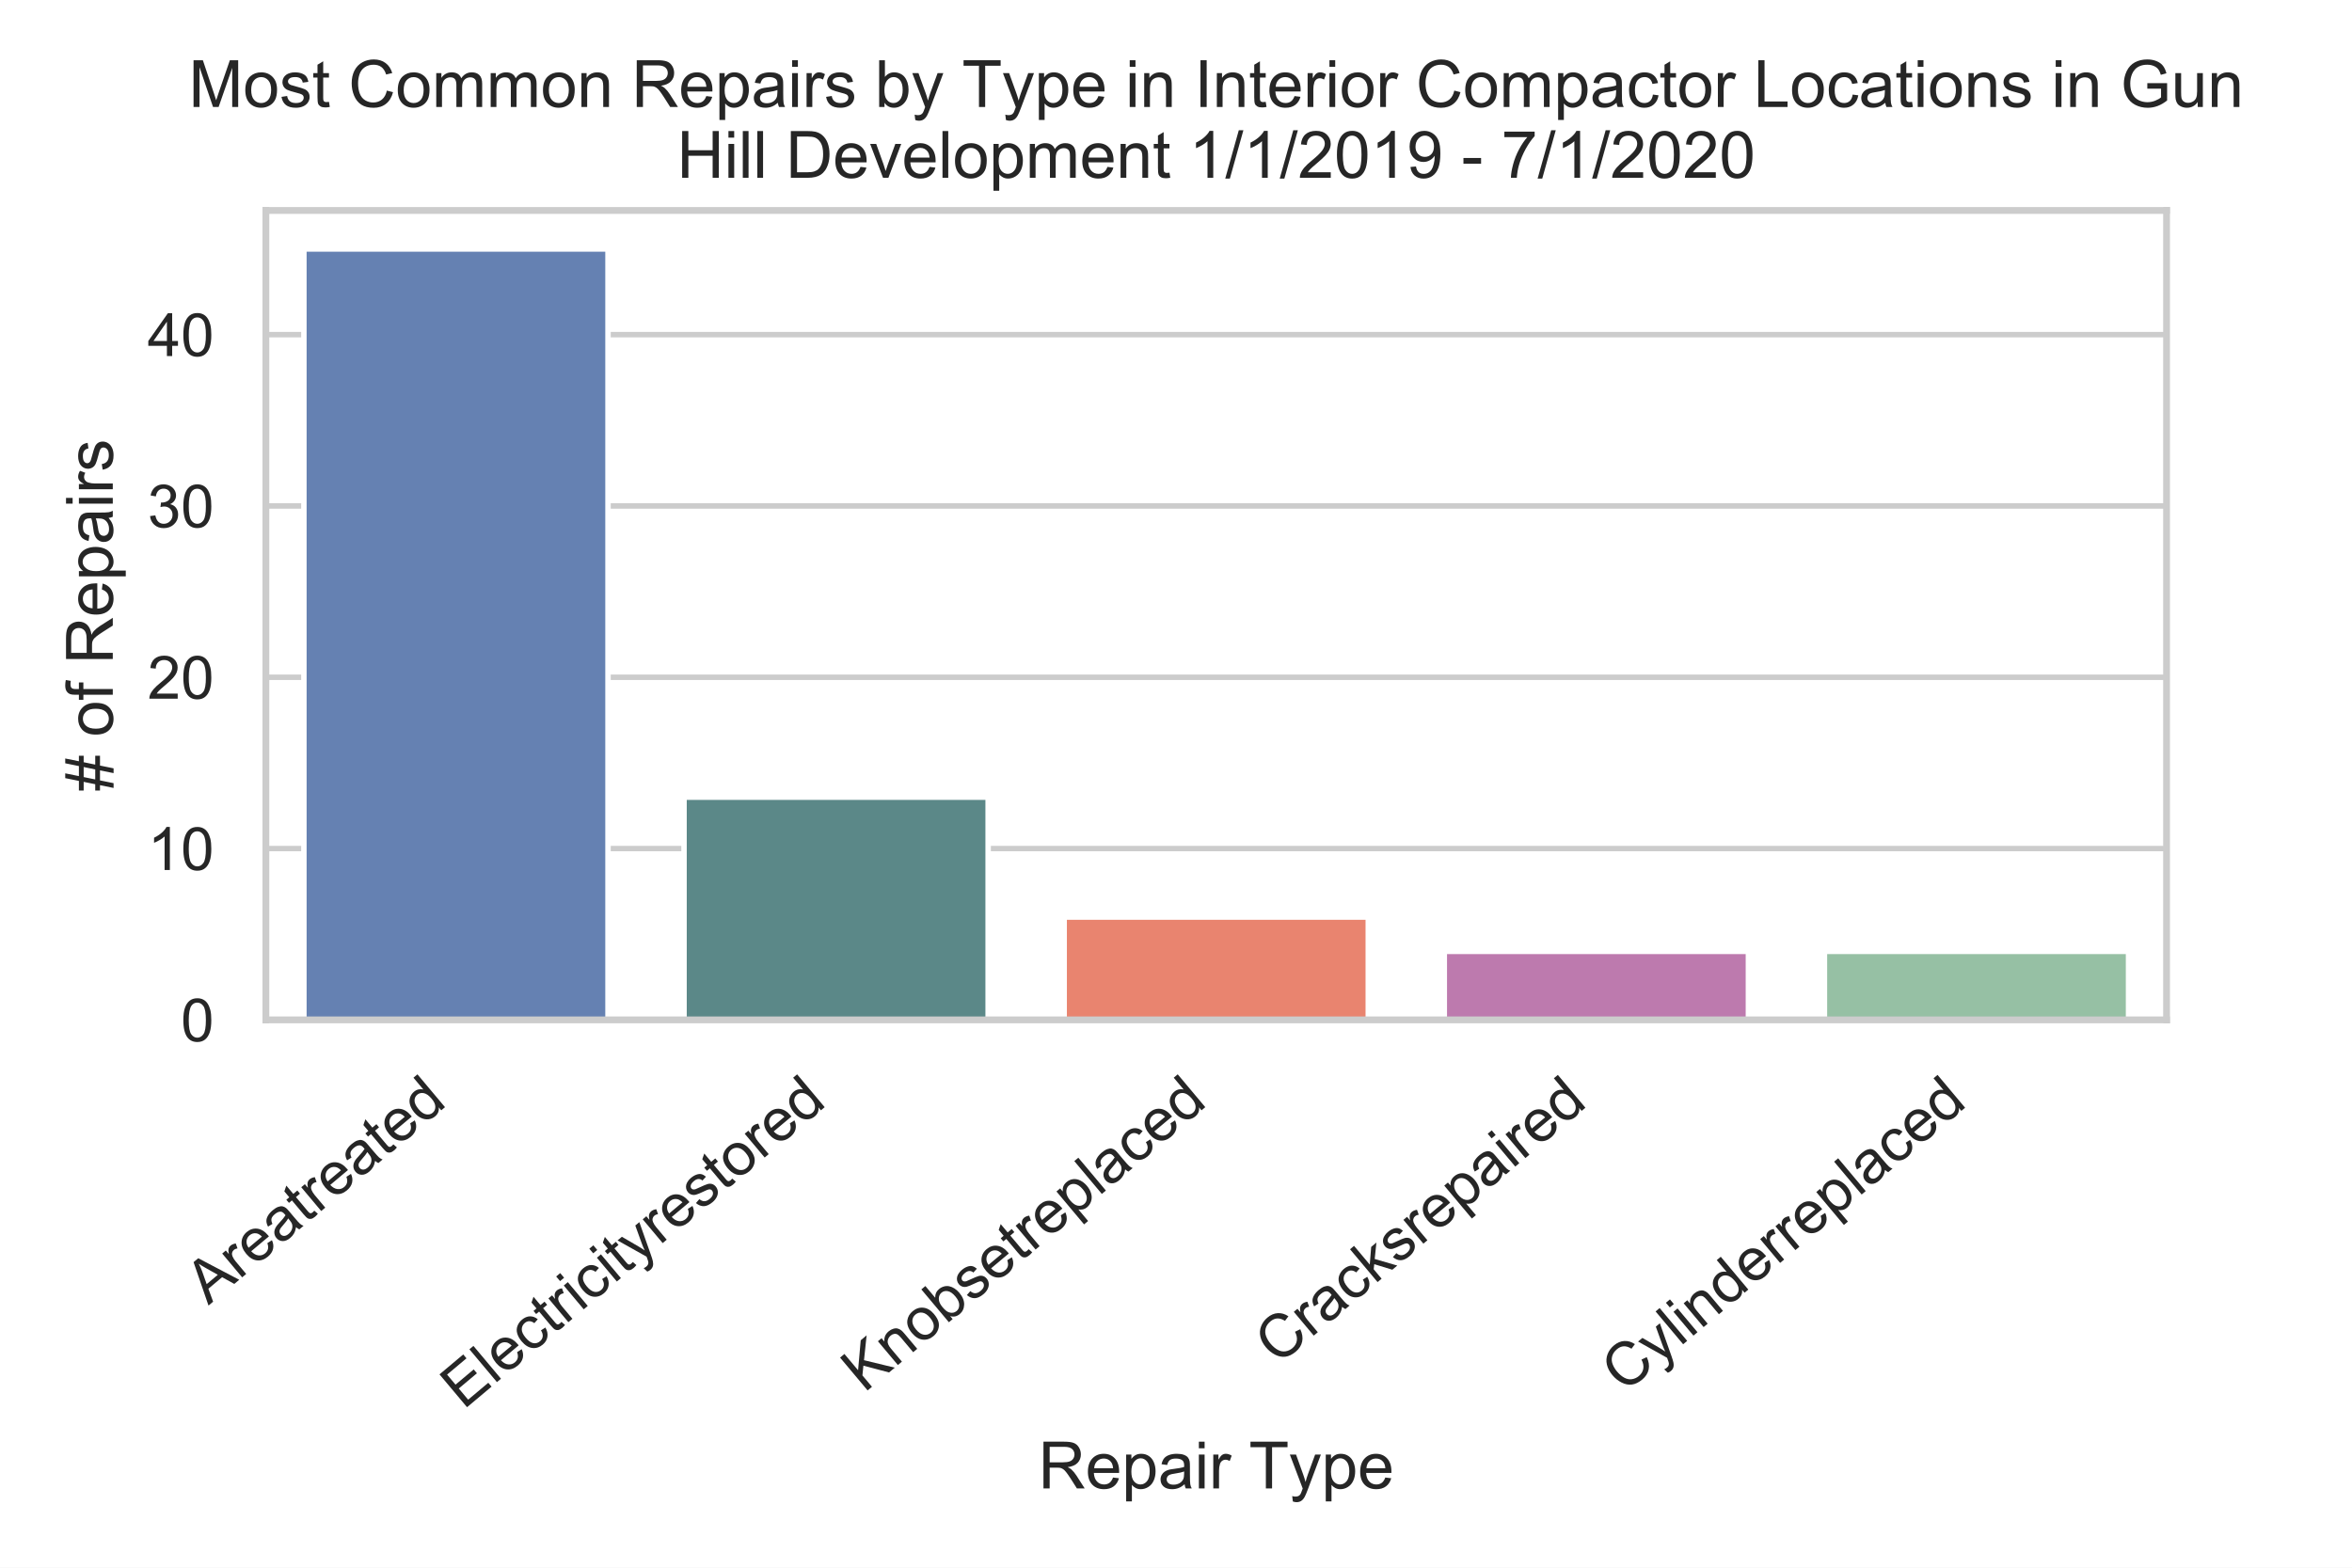
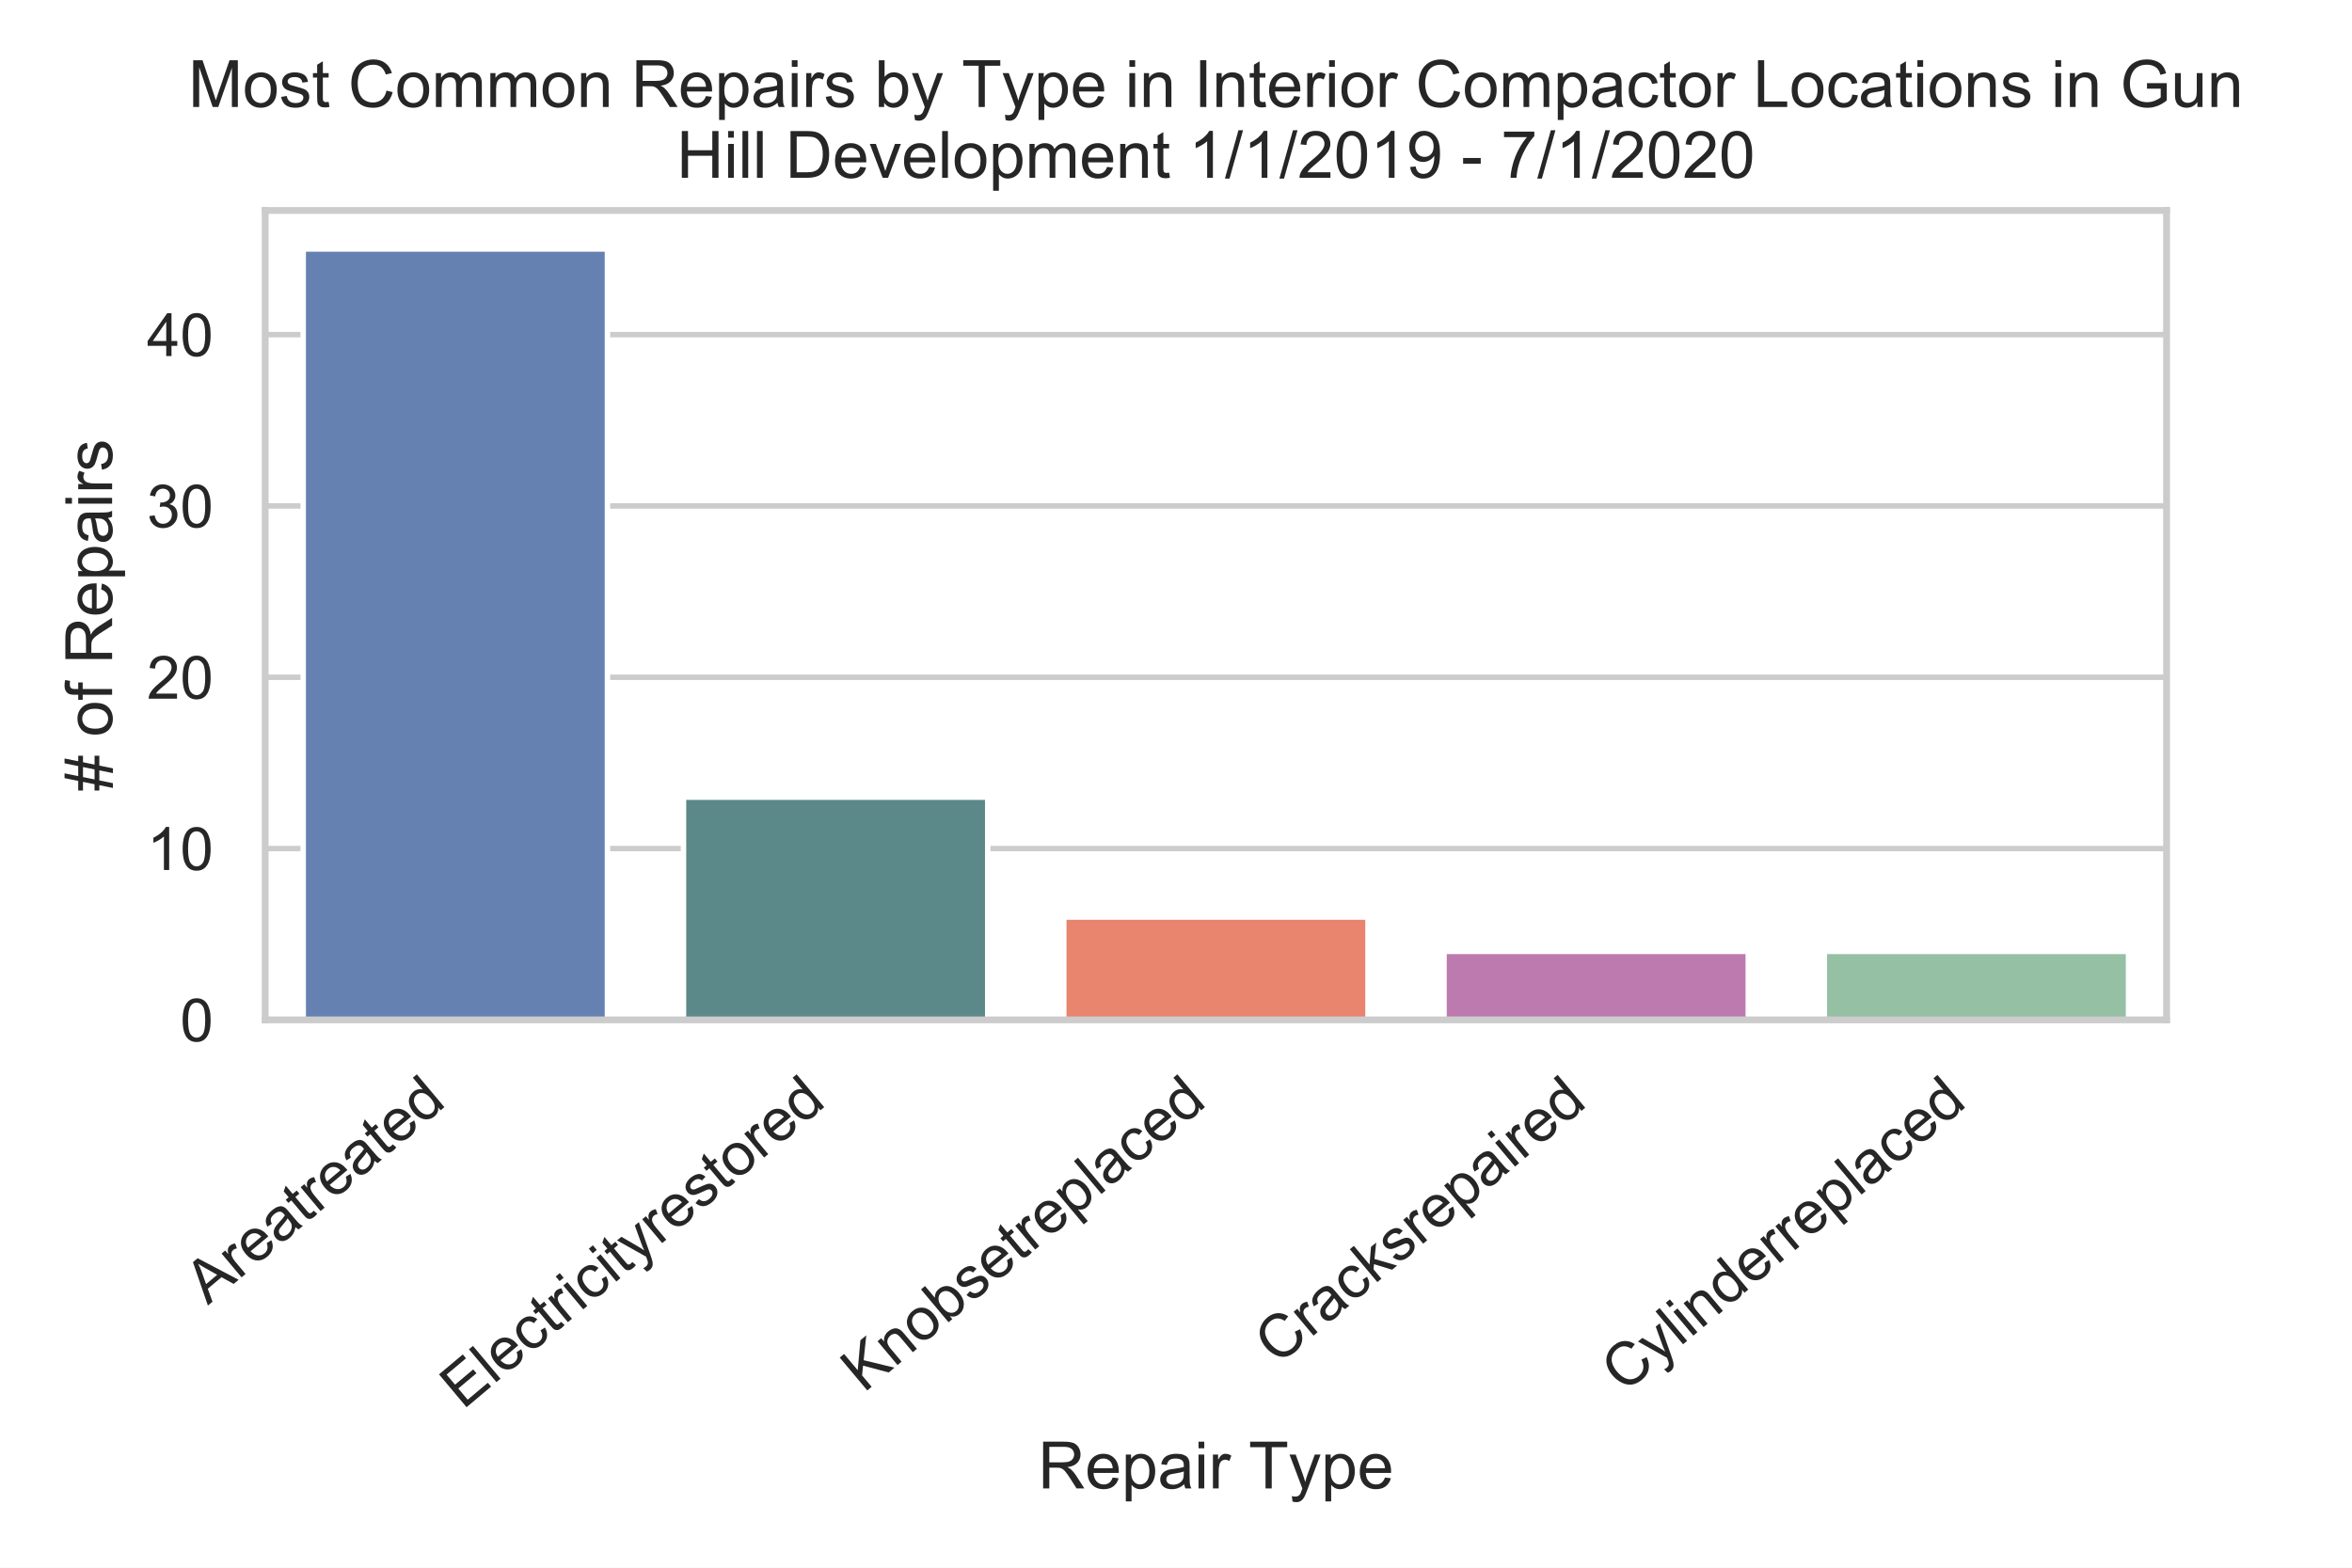
<svg xmlns="http://www.w3.org/2000/svg" xmlns:xlink="http://www.w3.org/1999/xlink" height="288pt" version="1.1" viewBox="0 0 432 288" width="432pt">
  <defs>
    <style type="text/css">
*{stroke-linecap:butt;stroke-linejoin:round;}
  </style>
  </defs>
  <g id="figure_1">
    <g id="patch_1">
      <path d="M 0 288  L 432 288  L 432 0  L 0 0  z " style="fill:#ffffff;" />
    </g>
    <g id="axes_1">
      <g id="patch_2">
-         <path d="M 48.835 187.359  L 397.94 187.359  L 397.94 38.663  L 48.835 38.663  z " style="fill:#ffffff;" />
+         <path d="M 48.71 187.359  L 397.94 187.359  L 397.94 38.663  L 48.71 38.663  z " style="fill:#ffffff;" />
      </g>
      <g id="matplotlib.axis_1">
        <g id="xtick_1">
          <g id="text_1">
            <defs>
              <path d="M -0.141 0  L 27.344 71.578  L 37.547 71.578  L 66.844 0  L 56.062 0  L 47.703 21.688  L 17.781 21.688  L 9.906 0  z M 20.516 29.391  L 44.781 29.391  L 37.312 49.219  Q 33.891 58.25 32.234 64.062  Q 30.859 57.172 28.375 50.391  z " id="ArialMT-65" />
              <path d="M 6.5 0  L 6.5 51.859  L 14.406 51.859  L 14.406 44  Q 17.438 49.516 20 51.266  Q 22.562 53.031 25.641 53.031  Q 30.078 53.031 34.672 50.203  L 31.641 42.047  Q 28.422 43.953 25.203 43.953  Q 22.312 43.953 20.016 42.219  Q 17.719 40.484 16.75 37.406  Q 15.281 32.719 15.281 27.156  L 15.281 0  z " id="ArialMT-114" />
              <path d="M 42.094 16.703  L 51.172 15.578  Q 49.031 7.625 43.219 3.219  Q 37.406 -1.172 28.375 -1.172  Q 17 -1.172 10.328 5.828  Q 3.656 12.844 3.656 25.484  Q 3.656 38.578 10.391 45.797  Q 17.141 53.031 27.875 53.031  Q 38.281 53.031 44.875 45.953  Q 51.469 38.875 51.469 26.031  Q 51.469 25.25 51.422 23.688  L 12.75 23.688  Q 13.234 15.141 17.578 10.594  Q 21.922 6.062 28.422 6.062  Q 33.25 6.062 36.672 8.594  Q 40.094 11.141 42.094 16.703  z M 13.234 30.906  L 42.188 30.906  Q 41.609 37.453 38.875 40.719  Q 34.672 45.797 27.984 45.797  Q 21.922 45.797 17.797 41.75  Q 13.672 37.703 13.234 30.906  z " id="ArialMT-101" />
              <path d="M 40.438 6.391  Q 35.547 2.25 31.031 0.531  Q 26.516 -1.172 21.344 -1.172  Q 12.797 -1.172 8.203 3  Q 3.609 7.172 3.609 13.672  Q 3.609 17.484 5.344 20.625  Q 7.078 23.781 9.891 25.688  Q 12.703 27.594 16.219 28.562  Q 18.797 29.25 24.031 29.891  Q 34.672 31.156 39.703 32.906  Q 39.75 34.719 39.75 35.203  Q 39.75 40.578 37.25 42.781  Q 33.891 45.75 27.25 45.75  Q 21.047 45.75 18.094 43.578  Q 15.141 41.406 13.719 35.891  L 5.125 37.062  Q 6.297 42.578 8.984 45.969  Q 11.672 49.359 16.75 51.188  Q 21.828 53.031 28.516 53.031  Q 35.156 53.031 39.297 51.469  Q 43.453 49.906 45.406 47.531  Q 47.359 45.172 48.141 41.547  Q 48.578 39.312 48.578 33.453  L 48.578 21.734  Q 48.578 9.469 49.141 6.219  Q 49.703 2.984 51.375 0  L 42.188 0  Q 40.828 2.734 40.438 6.391  z M 39.703 26.031  Q 34.906 24.078 25.344 22.703  Q 19.922 21.922 17.672 20.938  Q 15.438 19.969 14.203 18.094  Q 12.984 16.219 12.984 13.922  Q 12.984 10.406 15.641 8.062  Q 18.312 5.719 23.438 5.719  Q 28.516 5.719 32.469 7.938  Q 36.422 10.156 38.281 14.016  Q 39.703 17 39.703 22.797  z " id="ArialMT-97" />
              <path d="M 25.781 7.859  L 27.047 0.094  Q 23.344 -0.688 20.406 -0.688  Q 15.625 -0.688 12.984 0.828  Q 10.359 2.344 9.281 4.812  Q 8.203 7.281 8.203 15.188  L 8.203 45.016  L 1.766 45.016  L 1.766 51.859  L 8.203 51.859  L 8.203 64.703  L 16.938 69.969  L 16.938 51.859  L 25.781 51.859  L 25.781 45.016  L 16.938 45.016  L 16.938 14.703  Q 16.938 10.938 17.406 9.859  Q 17.875 8.797 18.922 8.156  Q 19.969 7.516 21.922 7.516  Q 23.391 7.516 25.781 7.859  z " id="ArialMT-116" />
              <path d="M 40.234 0  L 40.234 6.547  Q 35.297 -1.172 25.734 -1.172  Q 19.531 -1.172 14.328 2.25  Q 9.125 5.672 6.266 11.797  Q 3.422 17.922 3.422 25.875  Q 3.422 33.641 6 39.969  Q 8.594 46.297 13.766 49.656  Q 18.953 53.031 25.344 53.031  Q 30.031 53.031 33.688 51.047  Q 37.359 49.078 39.656 45.906  L 39.656 71.578  L 48.391 71.578  L 48.391 0  z M 12.453 25.875  Q 12.453 15.922 16.641 10.984  Q 20.844 6.062 26.562 6.062  Q 32.328 6.062 36.344 10.766  Q 40.375 15.484 40.375 25.141  Q 40.375 35.797 36.266 40.766  Q 32.172 45.75 26.172 45.75  Q 20.312 45.75 16.375 40.969  Q 12.453 36.188 12.453 25.875  z " id="ArialMT-100" />
            </defs>
-             <g style="fill:#262626;" transform="translate(38.31048 239.8355)rotate(-40)scale(0.11 -0.11)">
+             <g style="fill:#262626;" transform="translate(38.19799 239.8355)rotate(-40)scale(0.11 -0.11)">
              <use xlink:href="#ArialMT-65" />
              <use x="66.699" xlink:href="#ArialMT-114" />
              <use x="100" xlink:href="#ArialMT-101" />
              <use x="155.615" xlink:href="#ArialMT-97" />
              <use x="211.23" xlink:href="#ArialMT-116" />
              <use x="239.014" xlink:href="#ArialMT-114" />
              <use x="272.314" xlink:href="#ArialMT-101" />
              <use x="327.93" xlink:href="#ArialMT-97" />
              <use x="383.545" xlink:href="#ArialMT-116" />
              <use x="411.328" xlink:href="#ArialMT-101" />
              <use x="466.943" xlink:href="#ArialMT-100" />
            </g>
          </g>
        </g>
        <g id="xtick_2">
          <g id="text_2">
            <defs>
              <path d="M 7.906 0  L 7.906 71.578  L 59.672 71.578  L 59.672 63.141  L 17.391 63.141  L 17.391 41.219  L 56.984 41.219  L 56.984 32.812  L 17.391 32.812  L 17.391 8.453  L 61.328 8.453  L 61.328 0  z " id="ArialMT-69" />
              <path d="M 6.391 0  L 6.391 71.578  L 15.188 71.578  L 15.188 0  z " id="ArialMT-108" />
              <path d="M 40.438 19  L 49.078 17.875  Q 47.656 8.938 41.812 3.875  Q 35.984 -1.172 27.484 -1.172  Q 16.844 -1.172 10.375 5.781  Q 3.906 12.75 3.906 25.734  Q 3.906 34.125 6.688 40.422  Q 9.469 46.734 15.156 49.875  Q 20.844 53.031 27.547 53.031  Q 35.984 53.031 41.359 48.75  Q 46.734 44.484 48.25 36.625  L 39.703 35.297  Q 38.484 40.531 35.375 43.156  Q 32.281 45.797 27.875 45.797  Q 21.234 45.797 17.078 41.031  Q 12.938 36.281 12.938 25.984  Q 12.938 15.531 16.938 10.797  Q 20.953 6.062 27.391 6.062  Q 32.562 6.062 36.031 9.234  Q 39.5 12.406 40.438 19  z " id="ArialMT-99" />
              <path d="M 6.641 61.469  L 6.641 71.578  L 15.438 71.578  L 15.438 61.469  z M 6.641 0  L 6.641 51.859  L 15.438 51.859  L 15.438 0  z " id="ArialMT-105" />
              <path d="M 6.203 -19.969  L 5.219 -11.719  Q 8.109 -12.5 10.25 -12.5  Q 13.188 -12.5 14.938 -11.516  Q 16.703 -10.547 17.828 -8.797  Q 18.656 -7.469 20.516 -2.25  Q 20.75 -1.516 21.297 -0.094  L 1.609 51.859  L 11.078 51.859  L 21.875 21.828  Q 23.969 16.109 25.641 9.812  Q 27.156 15.875 29.25 21.625  L 40.328 51.859  L 49.125 51.859  L 29.391 -0.875  Q 26.219 -9.422 24.469 -12.641  Q 22.125 -17 19.094 -19.016  Q 16.062 -21.047 11.859 -21.047  Q 9.328 -21.047 6.203 -19.969  z " id="ArialMT-121" />
              <path d="M 3.078 15.484  L 11.766 16.844  Q 12.5 11.625 15.844 8.844  Q 19.188 6.062 25.203 6.062  Q 31.25 6.062 34.172 8.516  Q 37.109 10.984 37.109 14.312  Q 37.109 17.281 34.516 19  Q 32.719 20.172 25.531 21.969  Q 15.875 24.422 12.141 26.203  Q 8.406 27.984 6.469 31.125  Q 4.547 34.281 4.547 38.094  Q 4.547 41.547 6.125 44.5  Q 7.719 47.469 10.453 49.422  Q 12.5 50.922 16.031 51.969  Q 19.578 53.031 23.641 53.031  Q 29.734 53.031 34.344 51.266  Q 38.969 49.516 41.156 46.5  Q 43.359 43.5 44.188 38.484  L 35.594 37.312  Q 35.016 41.312 32.203 43.547  Q 29.391 45.797 24.266 45.797  Q 18.219 45.797 15.625 43.797  Q 13.031 41.797 13.031 39.109  Q 13.031 37.406 14.109 36.031  Q 15.188 34.625 17.484 33.688  Q 18.797 33.203 25.25 31.453  Q 34.578 28.953 38.25 27.359  Q 41.938 25.781 44.031 22.75  Q 46.141 19.734 46.141 15.234  Q 46.141 10.844 43.578 6.953  Q 41.016 3.078 36.172 0.953  Q 31.344 -1.172 25.25 -1.172  Q 15.141 -1.172 9.844 3.031  Q 4.547 7.234 3.078 15.484  z " id="ArialMT-115" />
              <path d="M 3.328 25.922  Q 3.328 40.328 11.328 47.266  Q 18.016 53.031 27.641 53.031  Q 38.328 53.031 45.109 46.016  Q 51.906 39.016 51.906 26.656  Q 51.906 16.656 48.906 10.906  Q 45.906 5.172 40.156 2  Q 34.422 -1.172 27.641 -1.172  Q 16.75 -1.172 10.031 5.812  Q 3.328 12.797 3.328 25.922  z M 12.359 25.922  Q 12.359 15.969 16.703 11.016  Q 21.047 6.062 27.641 6.062  Q 34.188 6.062 38.531 11.031  Q 42.875 16.016 42.875 26.219  Q 42.875 35.844 38.5 40.797  Q 34.125 45.75 27.641 45.75  Q 21.047 45.75 16.703 40.812  Q 12.359 35.891 12.359 25.922  z " id="ArialMT-111" />
            </defs>
-             <g style="fill:#262626;" transform="translate(85.11804 259.0766)rotate(-40)scale(0.11 -0.11)">
+             <g style="fill:#262626;" transform="translate(85.03054 259.0766)rotate(-40)scale(0.11 -0.11)">
              <use xlink:href="#ArialMT-69" />
              <use x="66.699" xlink:href="#ArialMT-108" />
              <use x="88.916" xlink:href="#ArialMT-101" />
              <use x="144.531" xlink:href="#ArialMT-99" />
              <use x="194.531" xlink:href="#ArialMT-116" />
              <use x="222.314" xlink:href="#ArialMT-114" />
              <use x="255.615" xlink:href="#ArialMT-105" />
              <use x="277.832" xlink:href="#ArialMT-99" />
              <use x="327.832" xlink:href="#ArialMT-105" />
              <use x="350.049" xlink:href="#ArialMT-116" />
              <use x="377.832" xlink:href="#ArialMT-121" />
              <use x="427.832" xlink:href="#ArialMT-114" />
              <use x="461.133" xlink:href="#ArialMT-101" />
              <use x="516.748" xlink:href="#ArialMT-115" />
              <use x="566.748" xlink:href="#ArialMT-116" />
              <use x="594.531" xlink:href="#ArialMT-111" />
              <use x="650.146" xlink:href="#ArialMT-114" />
              <use x="683.447" xlink:href="#ArialMT-101" />
              <use x="739.062" xlink:href="#ArialMT-100" />
            </g>
          </g>
        </g>
        <g id="xtick_3">
          <g id="text_3">
            <defs>
              <path d="M 7.328 0  L 7.328 71.578  L 16.797 71.578  L 16.797 36.078  L 52.344 71.578  L 65.188 71.578  L 35.156 42.578  L 66.5 0  L 54 0  L 28.516 36.234  L 16.797 24.812  L 16.797 0  z " id="ArialMT-75" />
              <path d="M 6.594 0  L 6.594 51.859  L 14.5 51.859  L 14.5 44.484  Q 20.219 53.031 31 53.031  Q 35.688 53.031 39.625 51.344  Q 43.562 49.656 45.516 46.922  Q 47.469 44.188 48.25 40.438  Q 48.734 37.984 48.734 31.891  L 48.734 0  L 39.938 0  L 39.938 31.547  Q 39.938 36.922 38.906 39.578  Q 37.891 42.234 35.281 43.812  Q 32.672 45.406 29.156 45.406  Q 23.531 45.406 19.453 41.844  Q 15.375 38.281 15.375 28.328  L 15.375 0  z " id="ArialMT-110" />
              <path d="M 14.703 0  L 6.547 0  L 6.547 71.578  L 15.328 71.578  L 15.328 46.047  Q 20.906 53.031 29.547 53.031  Q 34.328 53.031 38.594 51.094  Q 42.875 49.172 45.625 45.672  Q 48.391 42.188 49.953 37.25  Q 51.516 32.328 51.516 26.703  Q 51.516 13.375 44.922 6.094  Q 38.328 -1.172 29.109 -1.172  Q 19.922 -1.172 14.703 6.5  z M 14.594 26.312  Q 14.594 17 17.141 12.844  Q 21.297 6.062 28.375 6.062  Q 34.125 6.062 38.328 11.062  Q 42.531 16.062 42.531 25.984  Q 42.531 36.141 38.5 40.969  Q 34.469 45.797 28.766 45.797  Q 23 45.797 18.797 40.797  Q 14.594 35.797 14.594 26.312  z " id="ArialMT-98" />
              <path d="M 6.594 -19.875  L 6.594 51.859  L 14.594 51.859  L 14.594 45.125  Q 17.438 49.078 21 51.047  Q 24.562 53.031 29.641 53.031  Q 36.281 53.031 41.359 49.609  Q 46.438 46.188 49.016 39.953  Q 51.609 33.734 51.609 26.312  Q 51.609 18.359 48.75 11.984  Q 45.906 5.609 40.453 2.219  Q 35.016 -1.172 29 -1.172  Q 24.609 -1.172 21.109 0.688  Q 17.625 2.547 15.375 5.375  L 15.375 -19.875  z M 14.547 25.641  Q 14.547 15.625 18.594 10.844  Q 22.656 6.062 28.422 6.062  Q 34.281 6.062 38.453 11.016  Q 42.625 15.969 42.625 26.375  Q 42.625 36.281 38.547 41.203  Q 34.469 46.141 28.812 46.141  Q 23.188 46.141 18.859 40.891  Q 14.547 35.641 14.547 25.641  z " id="ArialMT-112" />
            </defs>
-             <g style="fill:#262626;" transform="translate(158.7427 255.9544)rotate(-40)scale(0.11 -0.11)">
+             <g style="fill:#262626;" transform="translate(158.6802 255.9544)rotate(-40)scale(0.11 -0.11)">
              <use xlink:href="#ArialMT-75" />
              <use x="66.699" xlink:href="#ArialMT-110" />
              <use x="122.314" xlink:href="#ArialMT-111" />
              <use x="177.93" xlink:href="#ArialMT-98" />
              <use x="233.545" xlink:href="#ArialMT-115" />
              <use x="283.545" xlink:href="#ArialMT-101" />
              <use x="339.16" xlink:href="#ArialMT-116" />
              <use x="366.943" xlink:href="#ArialMT-114" />
              <use x="400.244" xlink:href="#ArialMT-101" />
              <use x="455.859" xlink:href="#ArialMT-112" />
              <use x="511.475" xlink:href="#ArialMT-108" />
              <use x="533.691" xlink:href="#ArialMT-97" />
              <use x="589.307" xlink:href="#ArialMT-99" />
              <use x="639.307" xlink:href="#ArialMT-101" />
              <use x="694.922" xlink:href="#ArialMT-100" />
            </g>
          </g>
        </g>
        <g id="xtick_4">
          <g id="text_4">
            <defs>
              <path d="M 58.797 25.094  L 68.266 22.703  Q 65.281 11.031 57.547 4.906  Q 49.812 -1.219 38.625 -1.219  Q 27.047 -1.219 19.797 3.484  Q 12.547 8.203 8.766 17.141  Q 4.984 26.078 4.984 36.328  Q 4.984 47.516 9.25 55.828  Q 13.531 64.156 21.406 68.469  Q 29.297 72.797 38.766 72.797  Q 49.516 72.797 56.828 67.328  Q 64.156 61.859 67.047 51.953  L 57.719 49.75  Q 55.219 57.562 50.484 61.125  Q 45.75 64.703 38.578 64.703  Q 30.328 64.703 24.781 60.734  Q 19.234 56.781 16.984 50.109  Q 14.75 43.453 14.75 36.375  Q 14.75 27.25 17.406 20.438  Q 20.062 13.625 25.672 10.25  Q 31.297 6.891 37.844 6.891  Q 45.797 6.891 51.312 11.469  Q 56.844 16.062 58.797 25.094  z " id="ArialMT-67" />
              <path d="M 6.641 0  L 6.641 71.578  L 15.438 71.578  L 15.438 30.766  L 36.234 51.859  L 47.609 51.859  L 27.781 32.625  L 49.609 0  L 38.766 0  L 21.625 26.516  L 15.438 20.562  L 15.438 0  z " id="ArialMT-107" />
            </defs>
-             <g style="fill:#262626;" transform="translate(234.6729 250.9309)rotate(-40)scale(0.11 -0.11)">
+             <g style="fill:#262626;" transform="translate(234.6354 250.9309)rotate(-40)scale(0.11 -0.11)">
              <use xlink:href="#ArialMT-67" />
              <use x="72.217" xlink:href="#ArialMT-114" />
              <use x="105.518" xlink:href="#ArialMT-97" />
              <use x="161.133" xlink:href="#ArialMT-99" />
              <use x="211.133" xlink:href="#ArialMT-107" />
              <use x="261.133" xlink:href="#ArialMT-115" />
              <use x="311.133" xlink:href="#ArialMT-114" />
              <use x="344.434" xlink:href="#ArialMT-101" />
              <use x="400.049" xlink:href="#ArialMT-112" />
              <use x="455.664" xlink:href="#ArialMT-97" />
              <use x="511.279" xlink:href="#ArialMT-105" />
              <use x="533.496" xlink:href="#ArialMT-114" />
              <use x="566.797" xlink:href="#ArialMT-101" />
              <use x="622.412" xlink:href="#ArialMT-100" />
            </g>
          </g>
        </g>
        <g id="xtick_5">
          <g id="text_5">
-             <g style="fill:#262626;" transform="translate(298.3137 256.0472)rotate(-40)scale(0.11 -0.11)">
+             <g style="fill:#262626;" transform="translate(298.3012 256.0472)rotate(-40)scale(0.11 -0.11)">
              <use xlink:href="#ArialMT-67" />
              <use x="72.217" xlink:href="#ArialMT-121" />
              <use x="122.217" xlink:href="#ArialMT-108" />
              <use x="144.434" xlink:href="#ArialMT-105" />
              <use x="166.65" xlink:href="#ArialMT-110" />
              <use x="222.266" xlink:href="#ArialMT-100" />
              <use x="277.881" xlink:href="#ArialMT-101" />
              <use x="333.496" xlink:href="#ArialMT-114" />
              <use x="366.797" xlink:href="#ArialMT-114" />
              <use x="400.098" xlink:href="#ArialMT-101" />
              <use x="455.713" xlink:href="#ArialMT-112" />
              <use x="511.328" xlink:href="#ArialMT-108" />
              <use x="533.545" xlink:href="#ArialMT-97" />
              <use x="589.16" xlink:href="#ArialMT-99" />
              <use x="639.16" xlink:href="#ArialMT-101" />
              <use x="694.775" xlink:href="#ArialMT-100" />
            </g>
          </g>
        </g>
        <g id="text_6">
          <defs>
            <path d="M 7.859 0  L 7.859 71.578  L 39.594 71.578  Q 49.172 71.578 54.141 69.641  Q 59.125 67.719 62.109 62.828  Q 65.094 57.953 65.094 52.047  Q 65.094 44.438 60.156 39.203  Q 55.219 33.984 44.922 32.562  Q 48.688 30.766 50.641 29  Q 54.781 25.203 58.5 19.484  L 70.953 0  L 59.031 0  L 49.562 14.891  Q 45.406 21.344 42.719 24.75  Q 40.047 28.172 37.922 29.531  Q 35.797 30.906 33.594 31.453  Q 31.984 31.781 28.328 31.781  L 17.328 31.781  L 17.328 0  z M 17.328 39.984  L 37.703 39.984  Q 44.188 39.984 47.844 41.328  Q 51.516 42.672 53.422 45.625  Q 55.328 48.578 55.328 52.047  Q 55.328 57.125 51.641 60.391  Q 47.953 63.672 39.984 63.672  L 17.328 63.672  z " id="ArialMT-82" />
            <path id="ArialMT-32" />
            <path d="M 25.922 0  L 25.922 63.141  L 2.344 63.141  L 2.344 71.578  L 59.078 71.578  L 59.078 63.141  L 35.406 63.141  L 35.406 0  z " id="ArialMT-84" />
          </defs>
-           <g style="fill:#262626;" transform="translate(190.7147 273.4395)scale(0.12 -0.12)">
+           <g style="fill:#262626;" transform="translate(190.6522 273.4395)scale(0.12 -0.12)">
            <use xlink:href="#ArialMT-82" />
            <use x="72.217" xlink:href="#ArialMT-101" />
            <use x="127.832" xlink:href="#ArialMT-112" />
            <use x="183.447" xlink:href="#ArialMT-97" />
            <use x="239.062" xlink:href="#ArialMT-105" />
            <use x="261.279" xlink:href="#ArialMT-114" />
            <use x="294.58" xlink:href="#ArialMT-32" />
            <use x="322.348" xlink:href="#ArialMT-84" />
            <use x="383.354" xlink:href="#ArialMT-121" />
            <use x="433.354" xlink:href="#ArialMT-112" />
            <use x="488.969" xlink:href="#ArialMT-101" />
          </g>
        </g>
      </g>
      <g id="matplotlib.axis_2">
        <g id="ytick_1">
          <g id="line2d_1">
-             <path clip-path="url(#p41fe73b72c)" d="M 48.835 187.359  L 397.94 187.359  " style="fill:none;stroke:#cccccc;stroke-linecap:round;" />
+             <path clip-path="url(#p6f5ad53d39)" d="M 48.71 187.359  L 397.94 187.359  " style="fill:none;stroke:#cccccc;stroke-linecap:round;" />
          </g>
          <g id="text_7">
            <defs>
              <path d="M 4.156 35.297  Q 4.156 48 6.766 55.734  Q 9.375 63.484 14.516 67.672  Q 19.672 71.875 27.484 71.875  Q 33.25 71.875 37.594 69.547  Q 41.938 67.234 44.766 62.859  Q 47.609 58.5 49.219 52.219  Q 50.828 45.953 50.828 35.297  Q 50.828 22.703 48.234 14.969  Q 45.656 7.234 40.5 3  Q 35.359 -1.219 27.484 -1.219  Q 17.141 -1.219 11.234 6.203  Q 4.156 15.141 4.156 35.297  z M 13.188 35.297  Q 13.188 17.672 17.312 11.828  Q 21.438 6 27.484 6  Q 33.547 6 37.672 11.859  Q 41.797 17.719 41.797 35.297  Q 41.797 52.984 37.672 58.781  Q 33.547 64.594 27.391 64.594  Q 21.344 64.594 17.719 59.469  Q 13.188 52.938 13.188 35.297  z " id="ArialMT-48" />
            </defs>
-             <g style="fill:#262626;" transform="translate(33.21797 191.2955)scale(0.11 -0.11)">
+             <g style="fill:#262626;" transform="translate(33.09297 191.2955)scale(0.11 -0.11)">
              <use xlink:href="#ArialMT-48" />
            </g>
          </g>
        </g>
        <g id="ytick_2">
          <g id="line2d_2">
-             <path clip-path="url(#p41fe73b72c)" d="M 48.835 155.889  L 397.94 155.889  " style="fill:none;stroke:#cccccc;stroke-linecap:round;" />
+             <path clip-path="url(#p6f5ad53d39)" d="M 48.71 155.889  L 397.94 155.889  " style="fill:none;stroke:#cccccc;stroke-linecap:round;" />
          </g>
          <g id="text_8">
            <defs>
              <path d="M 37.25 0  L 28.469 0  L 28.469 56  Q 25.297 52.984 20.141 49.953  Q 14.984 46.922 10.891 45.406  L 10.891 53.906  Q 18.266 57.375 23.781 62.297  Q 29.297 67.234 31.594 71.875  L 37.25 71.875  z " id="ArialMT-49" />
            </defs>
-             <g style="fill:#262626;" transform="translate(27.10094 159.8255)scale(0.11 -0.11)">
+             <g style="fill:#262626;" transform="translate(26.97594 159.8255)scale(0.11 -0.11)">
              <use xlink:href="#ArialMT-49" />
              <use x="55.615" xlink:href="#ArialMT-48" />
            </g>
          </g>
        </g>
        <g id="ytick_3">
          <g id="line2d_3">
-             <path clip-path="url(#p41fe73b72c)" d="M 48.835 124.419  L 397.94 124.419  " style="fill:none;stroke:#cccccc;stroke-linecap:round;" />
+             <path clip-path="url(#p6f5ad53d39)" d="M 48.71 124.419  L 397.94 124.419  " style="fill:none;stroke:#cccccc;stroke-linecap:round;" />
          </g>
          <g id="text_9">
            <defs>
              <path d="M 50.344 8.453  L 50.344 0  L 3.031 0  Q 2.938 3.172 4.047 6.109  Q 5.859 10.938 9.828 15.625  Q 13.812 20.312 21.344 26.469  Q 33.016 36.031 37.109 41.625  Q 41.219 47.219 41.219 52.203  Q 41.219 57.422 37.469 61  Q 33.734 64.594 27.734 64.594  Q 21.391 64.594 17.578 60.781  Q 13.766 56.984 13.719 50.25  L 4.688 51.172  Q 5.609 61.281 11.656 66.578  Q 17.719 71.875 27.938 71.875  Q 38.234 71.875 44.234 66.156  Q 50.25 60.453 50.25 52  Q 50.25 47.703 48.484 43.547  Q 46.734 39.406 42.656 34.812  Q 38.578 30.219 29.109 22.219  Q 21.188 15.578 18.938 13.203  Q 16.703 10.844 15.234 8.453  z " id="ArialMT-50" />
            </defs>
-             <g style="fill:#262626;" transform="translate(27.10094 128.3556)scale(0.11 -0.11)">
+             <g style="fill:#262626;" transform="translate(26.97594 128.3556)scale(0.11 -0.11)">
              <use xlink:href="#ArialMT-50" />
              <use x="55.615" xlink:href="#ArialMT-48" />
            </g>
          </g>
        </g>
        <g id="ytick_4">
          <g id="line2d_4">
-             <path clip-path="url(#p41fe73b72c)" d="M 48.835 92.949  L 397.94 92.949  " style="fill:none;stroke:#cccccc;stroke-linecap:round;" />
+             <path clip-path="url(#p6f5ad53d39)" d="M 48.71 92.949  L 397.94 92.949  " style="fill:none;stroke:#cccccc;stroke-linecap:round;" />
          </g>
          <g id="text_10">
            <defs>
              <path d="M 4.203 18.891  L 12.984 20.062  Q 14.5 12.594 18.141 9.297  Q 21.781 6 27 6  Q 33.203 6 37.469 10.297  Q 41.75 14.594 41.75 20.953  Q 41.75 27 37.797 30.922  Q 33.844 34.859 27.734 34.859  Q 25.25 34.859 21.531 33.891  L 22.516 41.609  Q 23.391 41.5 23.922 41.5  Q 29.547 41.5 34.031 44.422  Q 38.531 47.359 38.531 53.469  Q 38.531 58.297 35.25 61.469  Q 31.984 64.656 26.812 64.656  Q 21.688 64.656 18.266 61.422  Q 14.844 58.203 13.875 51.766  L 5.078 53.328  Q 6.688 62.156 12.391 67.016  Q 18.109 71.875 26.609 71.875  Q 32.469 71.875 37.391 69.359  Q 42.328 66.844 44.938 62.5  Q 47.562 58.156 47.562 53.266  Q 47.562 48.641 45.062 44.828  Q 42.578 41.016 37.703 38.766  Q 44.047 37.312 47.562 32.688  Q 51.078 28.078 51.078 21.141  Q 51.078 11.766 44.234 5.25  Q 37.406 -1.266 26.953 -1.266  Q 17.531 -1.266 11.297 4.344  Q 5.078 9.969 4.203 18.891  z " id="ArialMT-51" />
            </defs>
-             <g style="fill:#262626;" transform="translate(27.10094 96.8856)scale(0.11 -0.11)">
+             <g style="fill:#262626;" transform="translate(26.97594 96.8856)scale(0.11 -0.11)">
              <use xlink:href="#ArialMT-51" />
              <use x="55.615" xlink:href="#ArialMT-48" />
            </g>
          </g>
        </g>
        <g id="ytick_5">
          <g id="line2d_5">
-             <path clip-path="url(#p41fe73b72c)" d="M 48.835 61.479  L 397.94 61.479  " style="fill:none;stroke:#cccccc;stroke-linecap:round;" />
+             <path clip-path="url(#p6f5ad53d39)" d="M 48.71 61.479  L 397.94 61.479  " style="fill:none;stroke:#cccccc;stroke-linecap:round;" />
          </g>
          <g id="text_11">
            <defs>
              <path d="M 32.328 0  L 32.328 17.141  L 1.266 17.141  L 1.266 25.203  L 33.938 71.578  L 41.109 71.578  L 41.109 25.203  L 50.781 25.203  L 50.781 17.141  L 41.109 17.141  L 41.109 0  z M 32.328 25.203  L 32.328 57.469  L 9.906 25.203  z " id="ArialMT-52" />
            </defs>
-             <g style="fill:#262626;" transform="translate(27.10094 65.41564)scale(0.11 -0.11)">
+             <g style="fill:#262626;" transform="translate(26.97594 65.41564)scale(0.11 -0.11)">
              <use xlink:href="#ArialMT-52" />
              <use x="55.615" xlink:href="#ArialMT-48" />
            </g>
          </g>
        </g>
        <g id="text_12">
          <defs>
            <path d="M 5.031 -1.219  L 9.281 19.578  L 1.031 19.578  L 1.031 26.859  L 10.75 26.859  L 14.359 44.578  L 1.031 44.578  L 1.031 51.859  L 15.828 51.859  L 20.062 72.797  L 27.391 72.797  L 23.141 51.859  L 38.531 51.859  L 42.781 72.797  L 50.141 72.797  L 45.906 51.859  L 54.344 51.859  L 54.344 44.578  L 44.438 44.578  L 40.766 26.859  L 54.344 26.859  L 54.344 19.578  L 39.312 19.578  L 35.062 -1.219  L 27.734 -1.219  L 31.938 19.578  L 16.609 19.578  L 12.359 -1.219  z M 18.062 26.859  L 33.406 26.859  L 37.062 44.578  L 21.688 44.578  z " id="ArialMT-35" />
            <path d="M 8.688 0  L 8.688 45.016  L 0.922 45.016  L 0.922 51.859  L 8.688 51.859  L 8.688 57.375  Q 8.688 62.594 9.625 65.141  Q 10.891 68.562 14.078 70.672  Q 17.281 72.797 23.047 72.797  Q 26.766 72.797 31.25 71.922  L 29.938 64.266  Q 27.203 64.75 24.75 64.75  Q 20.75 64.75 19.094 63.031  Q 17.438 61.328 17.438 56.641  L 17.438 51.859  L 27.547 51.859  L 27.547 45.016  L 17.438 45.016  L 17.438 0  z " id="ArialMT-102" />
          </defs>
-           <g style="fill:#262626;" transform="translate(20.71594 145.3584)rotate(-90)scale(0.12 -0.12)">
+           <g style="fill:#262626;" transform="translate(20.59094 145.3584)rotate(-90)scale(0.12 -0.12)">
            <use xlink:href="#ArialMT-35" />
            <use x="55.615" xlink:href="#ArialMT-32" />
            <use x="83.398" xlink:href="#ArialMT-111" />
            <use x="139.014" xlink:href="#ArialMT-102" />
            <use x="166.797" xlink:href="#ArialMT-32" />
            <use x="194.58" xlink:href="#ArialMT-82" />
            <use x="266.797" xlink:href="#ArialMT-101" />
            <use x="322.412" xlink:href="#ArialMT-112" />
            <use x="378.027" xlink:href="#ArialMT-97" />
            <use x="433.643" xlink:href="#ArialMT-105" />
            <use x="455.859" xlink:href="#ArialMT-114" />
            <use x="489.16" xlink:href="#ArialMT-115" />
          </g>
        </g>
      </g>
      <g id="patch_3">
-         <path clip-path="url(#p41fe73b72c)" d="M 55.817 187.359  L 111.674 187.359  L 111.674 45.744  L 55.817 45.744  z " style="fill:#6581b2;stroke:#ffffff;stroke-linejoin:miter;" />
+         <path clip-path="url(#p6f5ad53d39)" d="M 55.695 187.359  L 111.571 187.359  L 111.571 45.744  L 55.695 45.744  z " style="fill:#6581b2;stroke:#ffffff;stroke-linejoin:miter;" />
      </g>
      <g id="patch_4">
-         <path clip-path="url(#p41fe73b72c)" d="M 125.638 187.359  L 181.495 187.359  L 181.495 146.448  L 125.638 146.448  z " style="fill:#5b8888;stroke:#ffffff;stroke-linejoin:miter;" />
+         <path clip-path="url(#p6f5ad53d39)" d="M 125.541 187.359  L 181.417 187.359  L 181.417 146.448  L 125.541 146.448  z " style="fill:#5b8888;stroke:#ffffff;stroke-linejoin:miter;" />
      </g>
      <g id="patch_5">
-         <path clip-path="url(#p41fe73b72c)" d="M 195.459 187.359  L 251.316 187.359  L 251.316 168.477  L 195.459 168.477  z " style="fill:#e9846f;stroke:#ffffff;stroke-linejoin:miter;" />
+         <path clip-path="url(#p6f5ad53d39)" d="M 195.387 187.359  L 251.263 187.359  L 251.263 168.477  L 195.387 168.477  z " style="fill:#e9846f;stroke:#ffffff;stroke-linejoin:miter;" />
      </g>
      <g id="patch_6">
-         <path clip-path="url(#p41fe73b72c)" d="M 265.28 187.359  L 321.137 187.359  L 321.137 174.771  L 265.28 174.771  z " style="fill:#bd7aae;stroke:#ffffff;stroke-linejoin:miter;" />
+         <path clip-path="url(#p6f5ad53d39)" d="M 265.233 187.359  L 321.109 187.359  L 321.109 174.771  L 265.233 174.771  z " style="fill:#bd7aae;stroke:#ffffff;stroke-linejoin:miter;" />
      </g>
      <g id="patch_7">
-         <path clip-path="url(#p41fe73b72c)" d="M 335.101 187.359  L 390.958 187.359  L 390.958 174.771  L 335.101 174.771  z " style="fill:#96c0a4;stroke:#ffffff;stroke-linejoin:miter;" />
+         <path clip-path="url(#p6f5ad53d39)" d="M 335.079 187.359  L 390.955 187.359  L 390.955 174.771  L 335.079 174.771  z " style="fill:#96c0a4;stroke:#ffffff;stroke-linejoin:miter;" />
      </g>
      <g id="line2d_6">
-         <path clip-path="url(#p41fe73b72c)" d="M 0 0  " style="fill:none;stroke:#424242;stroke-linecap:round;stroke-width:2.7;" />
+         <path clip-path="url(#p6f5ad53d39)" d="M 0 0  " style="fill:none;stroke:#424242;stroke-linecap:round;stroke-width:2.7;" />
      </g>
      <g id="line2d_7">
-         <path clip-path="url(#p41fe73b72c)" d="M 0 0  " style="fill:none;stroke:#424242;stroke-linecap:round;stroke-width:2.7;" />
+         <path clip-path="url(#p6f5ad53d39)" d="M 0 0  " style="fill:none;stroke:#424242;stroke-linecap:round;stroke-width:2.7;" />
      </g>
      <g id="line2d_8">
-         <path clip-path="url(#p41fe73b72c)" d="M 0 0  " style="fill:none;stroke:#424242;stroke-linecap:round;stroke-width:2.7;" />
+         <path clip-path="url(#p6f5ad53d39)" d="M 0 0  " style="fill:none;stroke:#424242;stroke-linecap:round;stroke-width:2.7;" />
      </g>
      <g id="line2d_9">
-         <path clip-path="url(#p41fe73b72c)" d="M 0 0  " style="fill:none;stroke:#424242;stroke-linecap:round;stroke-width:2.7;" />
+         <path clip-path="url(#p6f5ad53d39)" d="M 0 0  " style="fill:none;stroke:#424242;stroke-linecap:round;stroke-width:2.7;" />
      </g>
      <g id="line2d_10">
-         <path clip-path="url(#p41fe73b72c)" d="M 0 0  " style="fill:none;stroke:#424242;stroke-linecap:round;stroke-width:2.7;" />
+         <path clip-path="url(#p6f5ad53d39)" d="M 0 0  " style="fill:none;stroke:#424242;stroke-linecap:round;stroke-width:2.7;" />
      </g>
      <g id="patch_8">
-         <path d="M 48.835 187.359  L 48.835 38.663  " style="fill:none;stroke:#cccccc;stroke-linecap:square;stroke-linejoin:miter;stroke-width:1.25;" />
+         <path d="M 48.71 187.359  L 48.71 38.663  " style="fill:none;stroke:#cccccc;stroke-linecap:square;stroke-linejoin:miter;stroke-width:1.25;" />
      </g>
      <g id="patch_9">
        <path d="M 397.94 187.359  L 397.94 38.663  " style="fill:none;stroke:#cccccc;stroke-linecap:square;stroke-linejoin:miter;stroke-width:1.25;" />
      </g>
      <g id="patch_10">
-         <path d="M 48.835 187.359  L 397.94 187.359  " style="fill:none;stroke:#cccccc;stroke-linecap:square;stroke-linejoin:miter;stroke-width:1.25;" />
+         <path d="M 48.71 187.359  L 397.94 187.359  " style="fill:none;stroke:#cccccc;stroke-linecap:square;stroke-linejoin:miter;stroke-width:1.25;" />
      </g>
      <g id="patch_11">
-         <path d="M 48.835 38.663  L 397.94 38.663  " style="fill:none;stroke:#cccccc;stroke-linecap:square;stroke-linejoin:miter;stroke-width:1.25;" />
+         <path d="M 48.71 38.663  L 397.94 38.663  " style="fill:none;stroke:#cccccc;stroke-linecap:square;stroke-linejoin:miter;stroke-width:1.25;" />
      </g>
      <g id="text_13">
        <defs>
          <path d="M 7.422 0  L 7.422 71.578  L 21.688 71.578  L 38.625 20.906  Q 40.969 13.812 42.047 10.297  Q 43.266 14.203 45.844 21.781  L 62.984 71.578  L 75.734 71.578  L 75.734 0  L 66.609 0  L 66.609 59.906  L 45.797 0  L 37.25 0  L 16.547 60.938  L 16.547 0  z " id="ArialMT-77" />
          <path d="M 6.594 0  L 6.594 51.859  L 14.453 51.859  L 14.453 44.578  Q 16.891 48.391 20.938 50.703  Q 25 53.031 30.172 53.031  Q 35.938 53.031 39.625 50.641  Q 43.312 48.25 44.828 43.953  Q 50.984 53.031 60.844 53.031  Q 68.562 53.031 72.703 48.75  Q 76.859 44.484 76.859 35.594  L 76.859 0  L 68.109 0  L 68.109 32.672  Q 68.109 37.938 67.25 40.25  Q 66.406 42.578 64.156 43.984  Q 61.922 45.406 58.891 45.406  Q 53.422 45.406 49.797 41.766  Q 46.188 38.141 46.188 30.125  L 46.188 0  L 37.406 0  L 37.406 33.688  Q 37.406 39.547 35.25 42.469  Q 33.109 45.406 28.219 45.406  Q 24.516 45.406 21.359 43.453  Q 18.219 41.5 16.797 37.734  Q 15.375 33.984 15.375 26.906  L 15.375 0  z " id="ArialMT-109" />
          <path d="M 9.328 0  L 9.328 71.578  L 18.797 71.578  L 18.797 0  z " id="ArialMT-73" />
          <path d="M 7.328 0  L 7.328 71.578  L 16.797 71.578  L 16.797 8.453  L 52.047 8.453  L 52.047 0  z " id="ArialMT-76" />
          <path d="M 41.219 28.078  L 41.219 36.469  L 71.531 36.531  L 71.531 9.969  Q 64.547 4.391 57.125 1.578  Q 49.703 -1.219 41.891 -1.219  Q 31.344 -1.219 22.719 3.297  Q 14.109 7.812 9.719 16.359  Q 5.328 24.906 5.328 35.453  Q 5.328 45.906 9.688 54.953  Q 14.062 64.016 22.266 68.406  Q 30.469 72.797 41.156 72.797  Q 48.922 72.797 55.188 70.281  Q 61.469 67.781 65.031 63.281  Q 68.609 58.797 70.453 51.562  L 61.922 49.219  Q 60.297 54.688 57.906 57.812  Q 55.516 60.938 51.062 62.812  Q 46.625 64.703 41.219 64.703  Q 34.719 64.703 29.984 62.719  Q 25.25 60.75 22.344 57.516  Q 19.438 54.297 17.828 50.438  Q 15.094 43.797 15.094 36.031  Q 15.094 26.469 18.391 20.016  Q 21.688 13.578 27.984 10.453  Q 34.281 7.328 41.359 7.328  Q 47.516 7.328 53.375 9.688  Q 59.234 12.062 62.25 14.75  L 62.25 28.078  z " id="ArialMT-71" />
          <path d="M 40.578 0  L 40.578 7.625  Q 34.516 -1.172 24.125 -1.172  Q 19.531 -1.172 15.547 0.578  Q 11.578 2.344 9.641 5  Q 7.719 7.672 6.938 11.531  Q 6.391 14.109 6.391 19.734  L 6.391 51.859  L 15.188 51.859  L 15.188 23.094  Q 15.188 16.219 15.719 13.812  Q 16.547 10.359 19.234 8.375  Q 21.922 6.391 25.875 6.391  Q 29.828 6.391 33.297 8.422  Q 36.766 10.453 38.203 13.938  Q 39.656 17.438 39.656 24.078  L 39.656 51.859  L 48.438 51.859  L 48.438 0  z " id="ArialMT-117" />
        </defs>
-         <g style="fill:#262626;" transform="translate(34.66031 19.65475)scale(0.12 -0.12)">
+         <g style="fill:#262626;" transform="translate(34.59781 19.65475)scale(0.12 -0.12)">
          <use xlink:href="#ArialMT-77" />
          <use x="83.301" xlink:href="#ArialMT-111" />
          <use x="138.916" xlink:href="#ArialMT-115" />
          <use x="188.916" xlink:href="#ArialMT-116" />
          <use x="216.699" xlink:href="#ArialMT-32" />
          <use x="244.482" xlink:href="#ArialMT-67" />
          <use x="316.699" xlink:href="#ArialMT-111" />
          <use x="372.314" xlink:href="#ArialMT-109" />
          <use x="455.615" xlink:href="#ArialMT-109" />
          <use x="538.916" xlink:href="#ArialMT-111" />
          <use x="594.531" xlink:href="#ArialMT-110" />
          <use x="650.146" xlink:href="#ArialMT-32" />
          <use x="677.93" xlink:href="#ArialMT-82" />
          <use x="750.146" xlink:href="#ArialMT-101" />
          <use x="805.762" xlink:href="#ArialMT-112" />
          <use x="861.377" xlink:href="#ArialMT-97" />
          <use x="916.992" xlink:href="#ArialMT-105" />
          <use x="939.209" xlink:href="#ArialMT-114" />
          <use x="972.51" xlink:href="#ArialMT-115" />
          <use x="1022.51" xlink:href="#ArialMT-32" />
          <use x="1050.293" xlink:href="#ArialMT-98" />
          <use x="1105.908" xlink:href="#ArialMT-121" />
          <use x="1155.908" xlink:href="#ArialMT-32" />
          <use x="1183.676" xlink:href="#ArialMT-84" />
          <use x="1244.682" xlink:href="#ArialMT-121" />
          <use x="1294.682" xlink:href="#ArialMT-112" />
          <use x="1350.297" xlink:href="#ArialMT-101" />
          <use x="1405.912" xlink:href="#ArialMT-32" />
          <use x="1433.695" xlink:href="#ArialMT-105" />
          <use x="1455.912" xlink:href="#ArialMT-110" />
          <use x="1511.527" xlink:href="#ArialMT-32" />
          <use x="1539.311" xlink:href="#ArialMT-73" />
          <use x="1567.094" xlink:href="#ArialMT-110" />
          <use x="1622.709" xlink:href="#ArialMT-116" />
          <use x="1650.492" xlink:href="#ArialMT-101" />
          <use x="1706.107" xlink:href="#ArialMT-114" />
          <use x="1739.408" xlink:href="#ArialMT-105" />
          <use x="1761.625" xlink:href="#ArialMT-111" />
          <use x="1817.24" xlink:href="#ArialMT-114" />
          <use x="1850.541" xlink:href="#ArialMT-32" />
          <use x="1878.324" xlink:href="#ArialMT-67" />
          <use x="1950.541" xlink:href="#ArialMT-111" />
          <use x="2006.156" xlink:href="#ArialMT-109" />
          <use x="2089.457" xlink:href="#ArialMT-112" />
          <use x="2145.072" xlink:href="#ArialMT-97" />
          <use x="2200.688" xlink:href="#ArialMT-99" />
          <use x="2250.688" xlink:href="#ArialMT-116" />
          <use x="2278.471" xlink:href="#ArialMT-111" />
          <use x="2334.086" xlink:href="#ArialMT-114" />
          <use x="2367.387" xlink:href="#ArialMT-32" />
          <use x="2395.17" xlink:href="#ArialMT-76" />
          <use x="2450.785" xlink:href="#ArialMT-111" />
          <use x="2506.4" xlink:href="#ArialMT-99" />
          <use x="2556.4" xlink:href="#ArialMT-97" />
          <use x="2612.016" xlink:href="#ArialMT-116" />
          <use x="2639.799" xlink:href="#ArialMT-105" />
          <use x="2662.016" xlink:href="#ArialMT-111" />
          <use x="2717.631" xlink:href="#ArialMT-110" />
          <use x="2773.246" xlink:href="#ArialMT-115" />
          <use x="2823.246" xlink:href="#ArialMT-32" />
          <use x="2851.029" xlink:href="#ArialMT-105" />
          <use x="2873.246" xlink:href="#ArialMT-110" />
          <use x="2928.861" xlink:href="#ArialMT-32" />
          <use x="2956.645" xlink:href="#ArialMT-71" />
          <use x="3034.428" xlink:href="#ArialMT-117" />
          <use x="3090.043" xlink:href="#ArialMT-110" />
        </g>
        <defs>
          <path d="M 8.016 0  L 8.016 71.578  L 17.484 71.578  L 17.484 42.188  L 54.688 42.188  L 54.688 71.578  L 64.156 71.578  L 64.156 0  L 54.688 0  L 54.688 33.734  L 17.484 33.734  L 17.484 0  z " id="ArialMT-72" />
          <path d="M 7.719 0  L 7.719 71.578  L 32.375 71.578  Q 40.719 71.578 45.125 70.562  Q 51.266 69.141 55.609 65.438  Q 61.281 60.641 64.078 53.188  Q 66.891 45.75 66.891 36.188  Q 66.891 28.031 64.984 21.734  Q 63.094 15.438 60.109 11.297  Q 57.125 7.172 53.578 4.797  Q 50.047 2.438 45.047 1.219  Q 40.047 0 33.547 0  z M 17.188 8.453  L 32.469 8.453  Q 39.547 8.453 43.578 9.766  Q 47.609 11.078 50 13.484  Q 53.375 16.844 55.25 22.531  Q 57.125 28.219 57.125 36.328  Q 57.125 47.562 53.438 53.594  Q 49.75 59.625 44.484 61.672  Q 40.672 63.141 32.234 63.141  L 17.188 63.141  z " id="ArialMT-68" />
          <path d="M 21 0  L 1.266 51.859  L 10.547 51.859  L 21.688 20.797  Q 23.484 15.766 25 10.359  Q 26.172 14.453 28.266 20.219  L 39.797 51.859  L 48.828 51.859  L 29.203 0  z " id="ArialMT-118" />
          <path d="M 0 -1.219  L 20.75 72.797  L 27.781 72.797  L 7.078 -1.219  z " id="ArialMT-47" />
          <path d="M 5.469 16.547  L 13.922 17.328  Q 14.984 11.375 18.016 8.688  Q 21.047 6 25.781 6  Q 29.828 6 32.875 7.859  Q 35.938 9.719 37.891 12.812  Q 39.844 15.922 41.156 21.188  Q 42.484 26.469 42.484 31.938  Q 42.484 32.516 42.438 33.688  Q 39.797 29.5 35.234 26.875  Q 30.672 24.266 25.344 24.266  Q 16.453 24.266 10.297 30.703  Q 4.156 37.156 4.156 47.703  Q 4.156 58.594 10.578 65.234  Q 17 71.875 26.656 71.875  Q 33.641 71.875 39.422 68.109  Q 45.219 64.359 48.219 57.391  Q 51.219 50.438 51.219 37.25  Q 51.219 23.531 48.234 15.406  Q 45.266 7.281 39.375 3.031  Q 33.5 -1.219 25.594 -1.219  Q 17.188 -1.219 11.859 3.438  Q 6.547 8.109 5.469 16.547  z M 41.453 48.141  Q 41.453 55.719 37.422 60.156  Q 33.406 64.594 27.734 64.594  Q 21.875 64.594 17.531 59.812  Q 13.188 55.031 13.188 47.406  Q 13.188 40.578 17.312 36.297  Q 21.438 32.031 27.484 32.031  Q 33.594 32.031 37.516 36.297  Q 41.453 40.578 41.453 48.141  z " id="ArialMT-57" />
          <path d="M 3.172 21.484  L 3.172 30.328  L 30.172 30.328  L 30.172 21.484  z " id="ArialMT-45" />
          <path d="M 4.734 62.203  L 4.734 70.656  L 51.078 70.656  L 51.078 63.812  Q 44.234 56.547 37.516 44.484  Q 30.812 32.422 27.156 19.672  Q 24.516 10.688 23.781 0  L 14.75 0  Q 14.891 8.453 18.062 20.406  Q 21.234 32.375 27.172 43.484  Q 33.109 54.594 39.797 62.203  z " id="ArialMT-55" />
        </defs>
-         <g style="fill:#262626;" transform="translate(124.3331 32.66313)scale(0.12 -0.12)">
+         <g style="fill:#262626;" transform="translate(124.2706 32.66313)scale(0.12 -0.12)">
          <use xlink:href="#ArialMT-72" />
          <use x="72.217" xlink:href="#ArialMT-105" />
          <use x="94.434" xlink:href="#ArialMT-108" />
          <use x="116.65" xlink:href="#ArialMT-108" />
          <use x="138.867" xlink:href="#ArialMT-32" />
          <use x="166.65" xlink:href="#ArialMT-68" />
          <use x="238.867" xlink:href="#ArialMT-101" />
          <use x="294.482" xlink:href="#ArialMT-118" />
          <use x="344.482" xlink:href="#ArialMT-101" />
          <use x="400.098" xlink:href="#ArialMT-108" />
          <use x="422.314" xlink:href="#ArialMT-111" />
          <use x="477.93" xlink:href="#ArialMT-112" />
          <use x="533.545" xlink:href="#ArialMT-109" />
          <use x="616.846" xlink:href="#ArialMT-101" />
          <use x="672.461" xlink:href="#ArialMT-110" />
          <use x="728.076" xlink:href="#ArialMT-116" />
          <use x="755.859" xlink:href="#ArialMT-32" />
          <use x="783.643" xlink:href="#ArialMT-49" />
          <use x="839.258" xlink:href="#ArialMT-47" />
          <use x="867.041" xlink:href="#ArialMT-49" />
          <use x="922.656" xlink:href="#ArialMT-47" />
          <use x="950.439" xlink:href="#ArialMT-50" />
          <use x="1006.055" xlink:href="#ArialMT-48" />
          <use x="1061.67" xlink:href="#ArialMT-49" />
          <use x="1117.285" xlink:href="#ArialMT-57" />
          <use x="1172.9" xlink:href="#ArialMT-32" />
          <use x="1200.684" xlink:href="#ArialMT-45" />
          <use x="1233.984" xlink:href="#ArialMT-32" />
          <use x="1261.768" xlink:href="#ArialMT-55" />
          <use x="1317.383" xlink:href="#ArialMT-47" />
          <use x="1345.166" xlink:href="#ArialMT-49" />
          <use x="1400.781" xlink:href="#ArialMT-47" />
          <use x="1428.564" xlink:href="#ArialMT-50" />
          <use x="1484.18" xlink:href="#ArialMT-48" />
          <use x="1539.795" xlink:href="#ArialMT-50" />
          <use x="1595.41" xlink:href="#ArialMT-48" />
        </g>
      </g>
    </g>
  </g>
  <defs>
-     <clipPath id="p41fe73b72c">
-       <rect height="148.696" width="349.105" x="48.835" y="38.663" />
+     <clipPath id="p6f5ad53d39">
+       <rect height="148.696" width="349.23" x="48.71" y="38.663" />
    </clipPath>
  </defs>
</svg>
